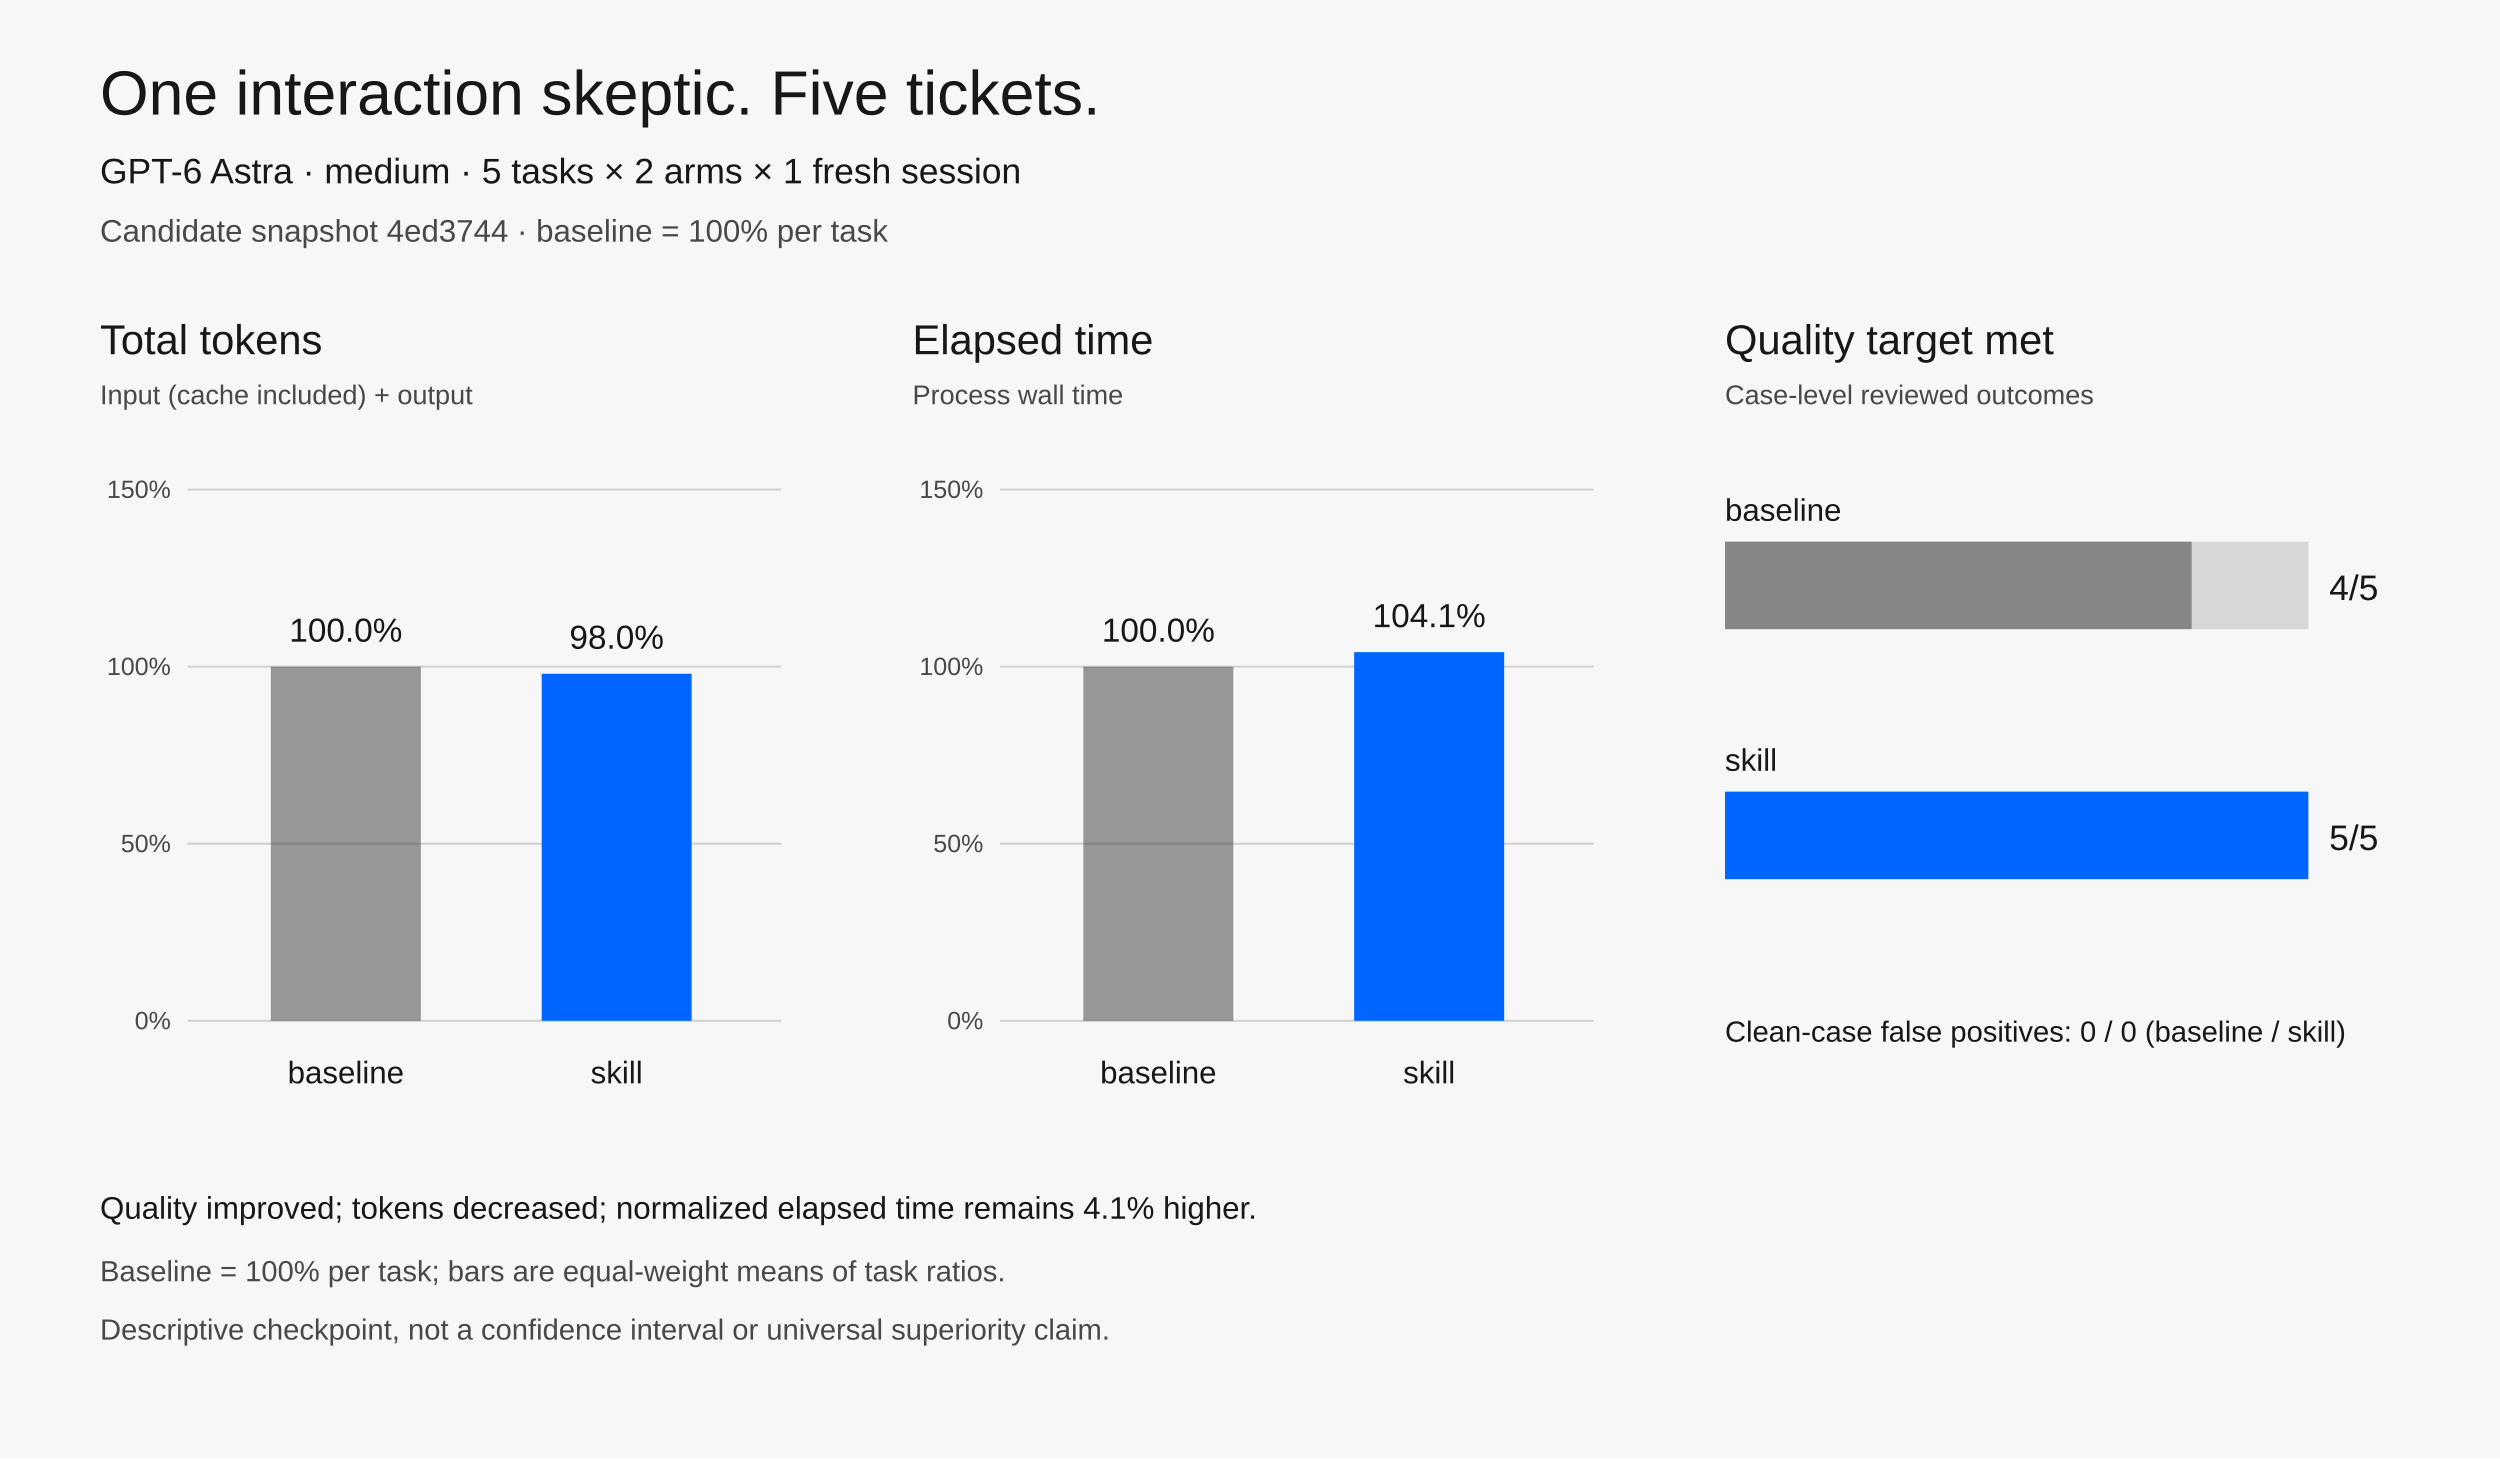
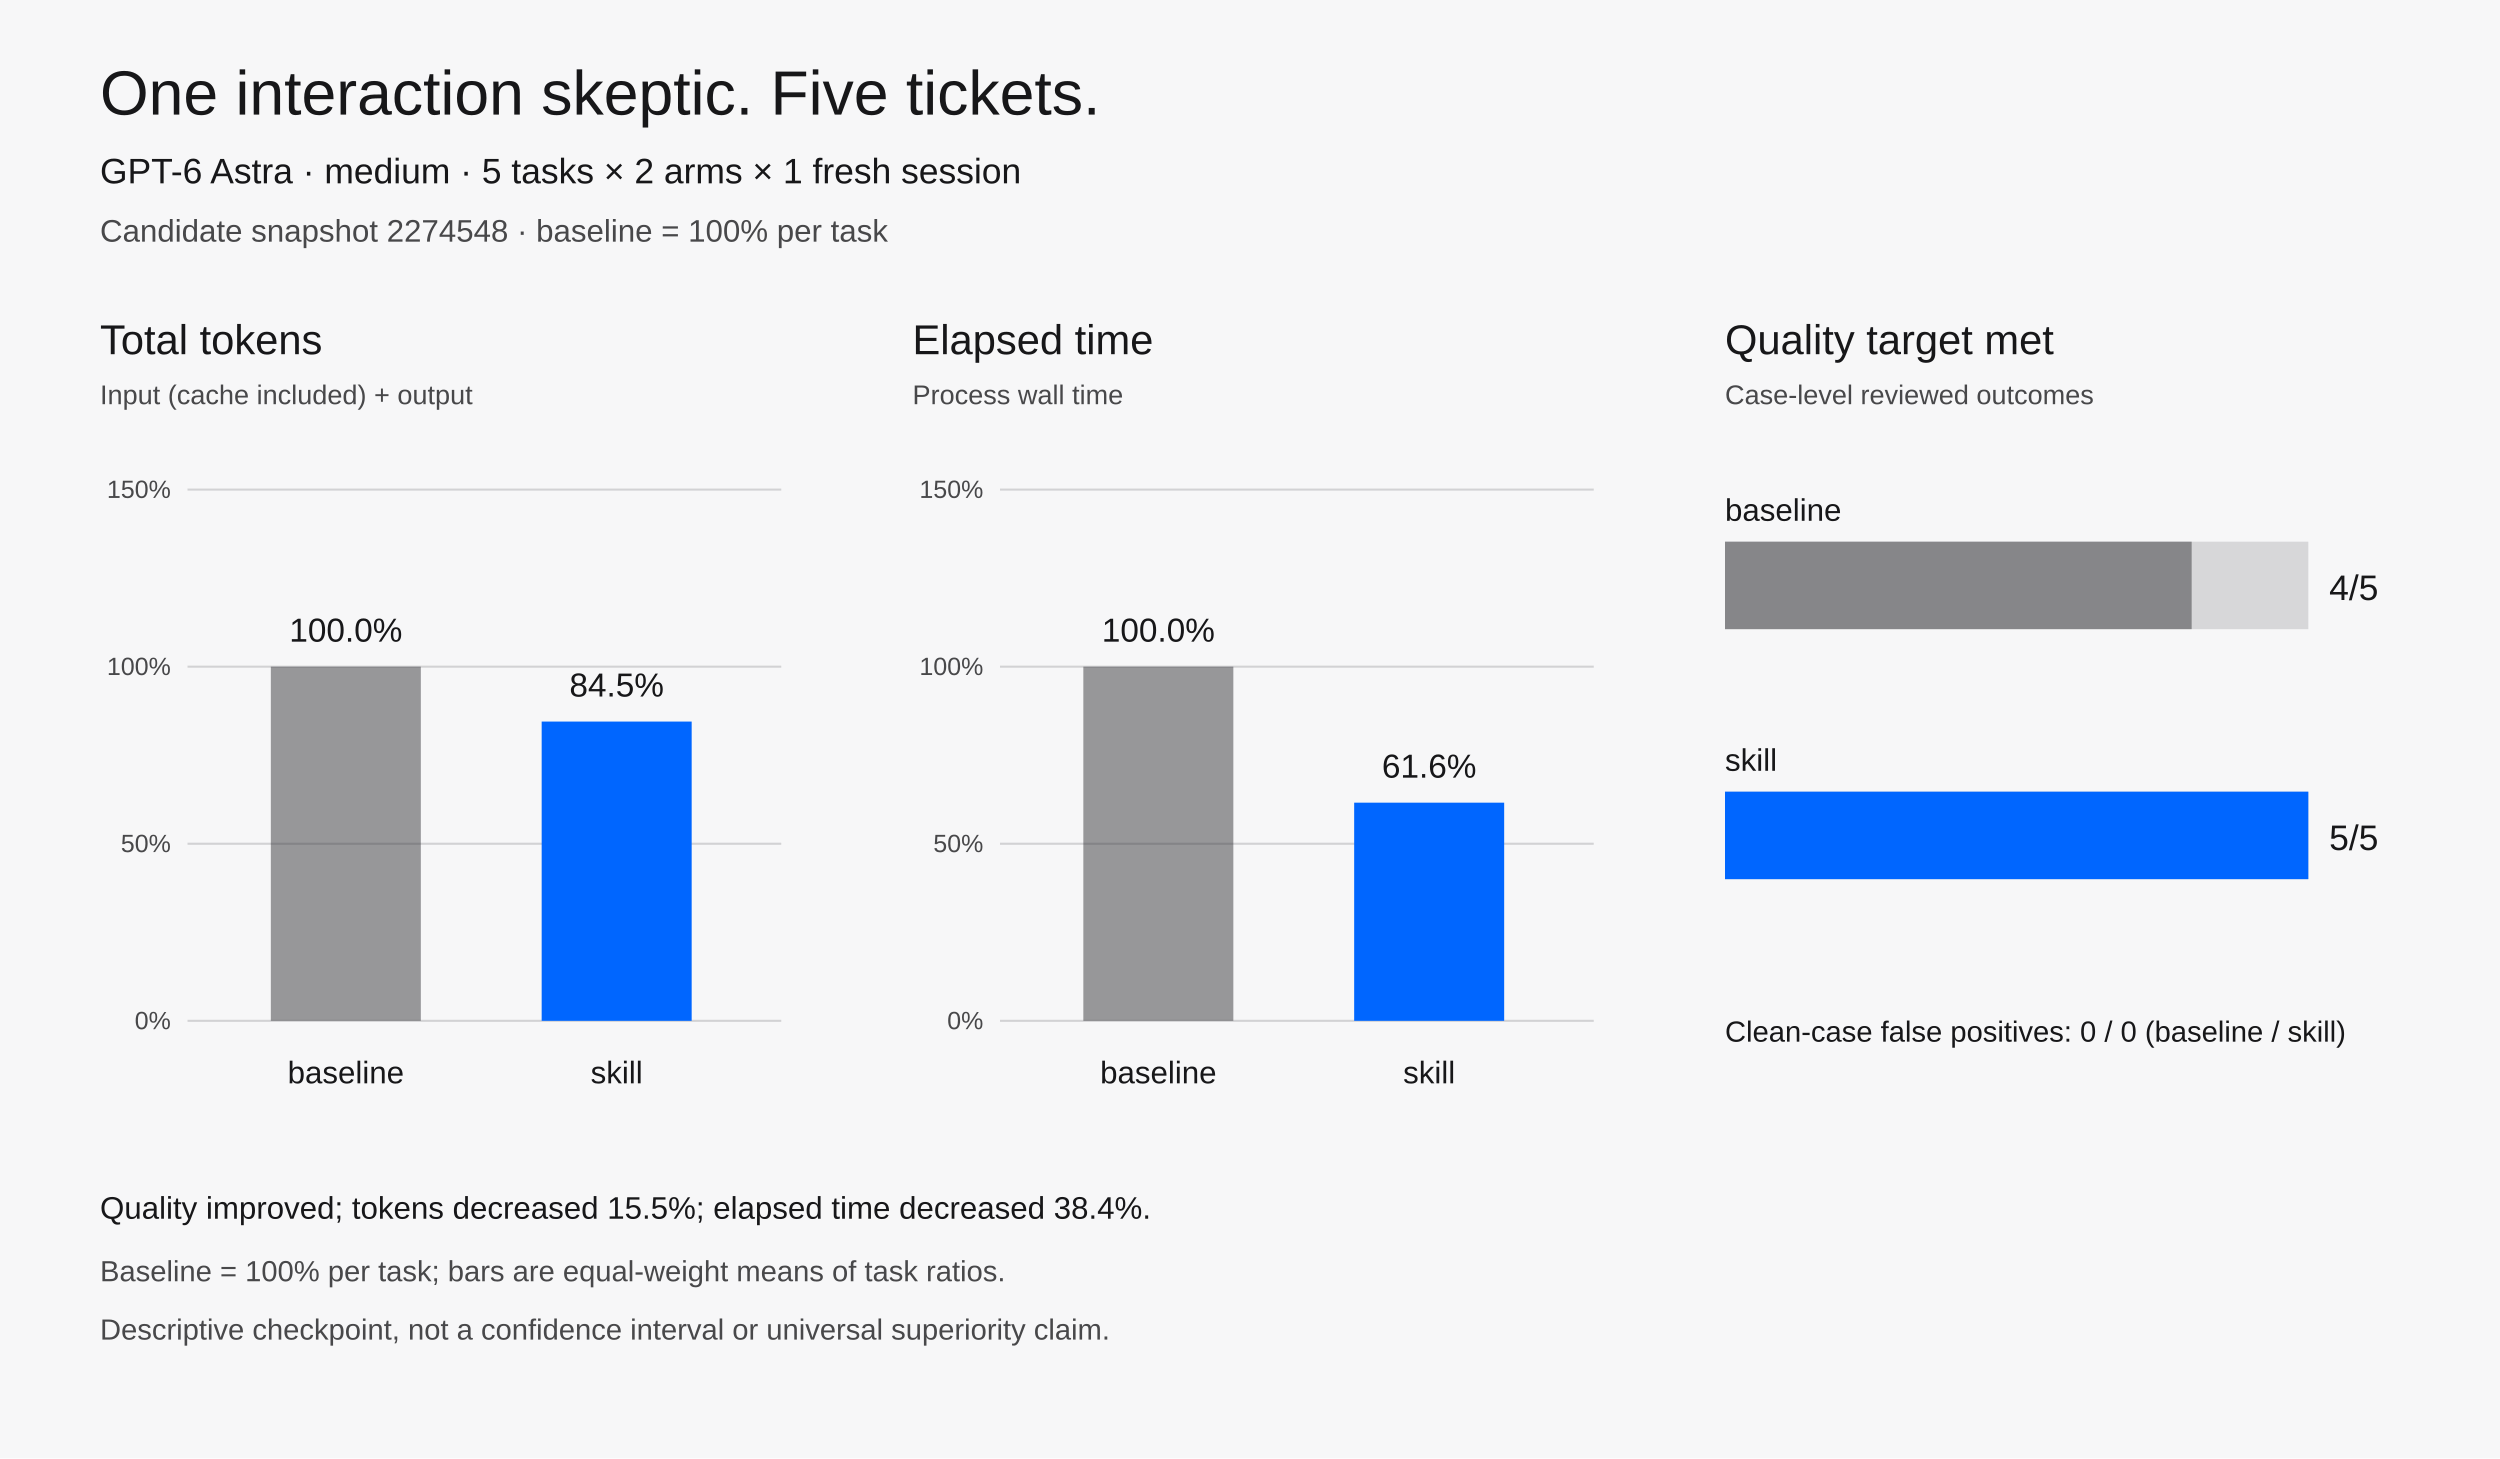
<svg xmlns="http://www.w3.org/2000/svg" width="1200" height="700" viewBox="0 0 1200 700" role="img" aria-labelledby="title desc">
  <rect width="1200" height="700" fill="#F7F7F8" />
  <g font-family="Arial, sans-serif" fill="#171719">
    <text x="48" y="55" font-size="30" text-anchor="start" opacity="1">One interaction skeptic. Five tickets.</text>
    <text x="48" y="88" font-size="17" text-anchor="start" opacity="1">GPT-6 Astra · medium · 5 tasks × 2 arms × 1 fresh session</text>
-     <text x="48" y="116" font-size="15" text-anchor="start" opacity="0.78">Candidate snapshot 4ed3744 · baseline = 100% per task</text>
+     <text x="48" y="116" font-size="15" text-anchor="start" opacity="0.78">Candidate snapshot 2274548 · baseline = 100% per task</text>
    <text x="48" y="170" font-size="20" text-anchor="start" opacity="1">Total tokens</text>
    <text x="48" y="194" font-size="13" text-anchor="start" opacity="0.78">Input (cache included) + output</text>
    <path d="M90 490.0h285" stroke="#2E2F33" stroke-opacity=".18" />
    <text x="82" y="494.0" font-size="12" text-anchor="end" opacity="0.78">0%</text>
    <path d="M90 405.0h285" stroke="#2E2F33" stroke-opacity=".18" />
    <text x="82" y="409.0" font-size="12" text-anchor="end" opacity="0.78">50%</text>
    <path d="M90 320.0h285" stroke="#2E2F33" stroke-opacity=".18" />
    <text x="82" y="324.0" font-size="12" text-anchor="end" opacity="0.78">100%</text>
    <path d="M90 235.0h285" stroke="#2E2F33" stroke-opacity=".18" />
    <text x="82" y="239.0" font-size="12" text-anchor="end" opacity="0.78">150%</text>
    <rect x="130" y="320.0" width="72" height="170.0" fill="#2E2F33" fill-opacity="0.48" />
    <text x="166" y="308.0" font-size="16" text-anchor="middle" opacity="1">100.0%</text>
    <text x="166" y="520" font-size="15" text-anchor="middle" opacity="1">baseline</text>
-     <rect x="260" y="323.4" width="72" height="166.6" fill="#0066FF" fill-opacity="1" />
-     <text x="296" y="311.4" font-size="16" text-anchor="middle" opacity="1">98.0%</text>
+     <rect x="260" y="346.35" width="72" height="143.65" fill="#0066FF" fill-opacity="1" />
+     <text x="296" y="334.35" font-size="16" text-anchor="middle" opacity="1">84.5%</text>
    <text x="296" y="520" font-size="15" text-anchor="middle" opacity="1">skill</text>
    <text x="438" y="170" font-size="20" text-anchor="start" opacity="1">Elapsed time</text>
    <text x="438" y="194" font-size="13" text-anchor="start" opacity="0.78">Process wall time</text>
    <path d="M480 490.0h285" stroke="#2E2F33" stroke-opacity=".18" />
    <text x="472" y="494.0" font-size="12" text-anchor="end" opacity="0.78">0%</text>
    <path d="M480 405.0h285" stroke="#2E2F33" stroke-opacity=".18" />
    <text x="472" y="409.0" font-size="12" text-anchor="end" opacity="0.78">50%</text>
    <path d="M480 320.0h285" stroke="#2E2F33" stroke-opacity=".18" />
    <text x="472" y="324.0" font-size="12" text-anchor="end" opacity="0.78">100%</text>
    <path d="M480 235.0h285" stroke="#2E2F33" stroke-opacity=".18" />
    <text x="472" y="239.0" font-size="12" text-anchor="end" opacity="0.78">150%</text>
    <rect x="520" y="320.0" width="72" height="170.0" fill="#2E2F33" fill-opacity="0.48" />
    <text x="556" y="308.0" font-size="16" text-anchor="middle" opacity="1">100.0%</text>
    <text x="556" y="520" font-size="15" text-anchor="middle" opacity="1">baseline</text>
-     <rect x="650" y="313.03" width="72" height="176.97" fill="#0066FF" fill-opacity="1" />
-     <text x="686" y="301.03" font-size="16" text-anchor="middle" opacity="1">104.1%</text>
+     <rect x="650" y="385.28" width="72" height="104.72" fill="#0066FF" fill-opacity="1" />
+     <text x="686" y="373.28" font-size="16" text-anchor="middle" opacity="1">61.6%</text>
    <text x="686" y="520" font-size="15" text-anchor="middle" opacity="1">skill</text>
    <text x="828" y="170" font-size="20" text-anchor="start" opacity="1">Quality target met</text>
    <text x="828" y="194" font-size="13" text-anchor="start" opacity="0.78">Case-level reviewed outcomes</text>
    <rect x="828" y="260" width="280" height="42" fill="#2E2F33" fill-opacity=".16" />
    <rect x="828" y="260" width="224.0" height="42" fill="#2E2F33" fill-opacity="0.48" />
    <text x="828" y="250" font-size="15" text-anchor="start" opacity="1">baseline</text>
    <text x="1118" y="288" font-size="17" text-anchor="start" opacity="1">4/5</text>
    <rect x="828" y="380" width="280" height="42" fill="#2E2F33" fill-opacity=".16" />
    <rect x="828" y="380" width="280.0" height="42" fill="#0066FF" fill-opacity="1" />
    <text x="828" y="370" font-size="15" text-anchor="start" opacity="1">skill</text>
    <text x="1118" y="408" font-size="17" text-anchor="start" opacity="1">5/5</text>
    <text x="828" y="500" font-size="14" text-anchor="start" opacity="1">Clean-case false positives: 0 / 0 (baseline / skill)</text>
-     <text x="48" y="585" font-size="15" text-anchor="start" opacity="1">Quality improved; tokens decreased; normalized elapsed time remains 4.1% higher.</text>
+     <text x="48" y="585" font-size="15" text-anchor="start" opacity="1">Quality improved; tokens decreased 15.5%; elapsed time decreased 38.4%.</text>
    <text x="48" y="615" font-size="14" text-anchor="start" opacity="0.78">Baseline = 100% per task; bars are equal-weight means of task ratios.</text>
    <text x="48" y="643" font-size="14" text-anchor="start" opacity="0.78">Descriptive checkpoint, not a confidence interval or universal superiority claim.</text>
  </g>
</svg>
